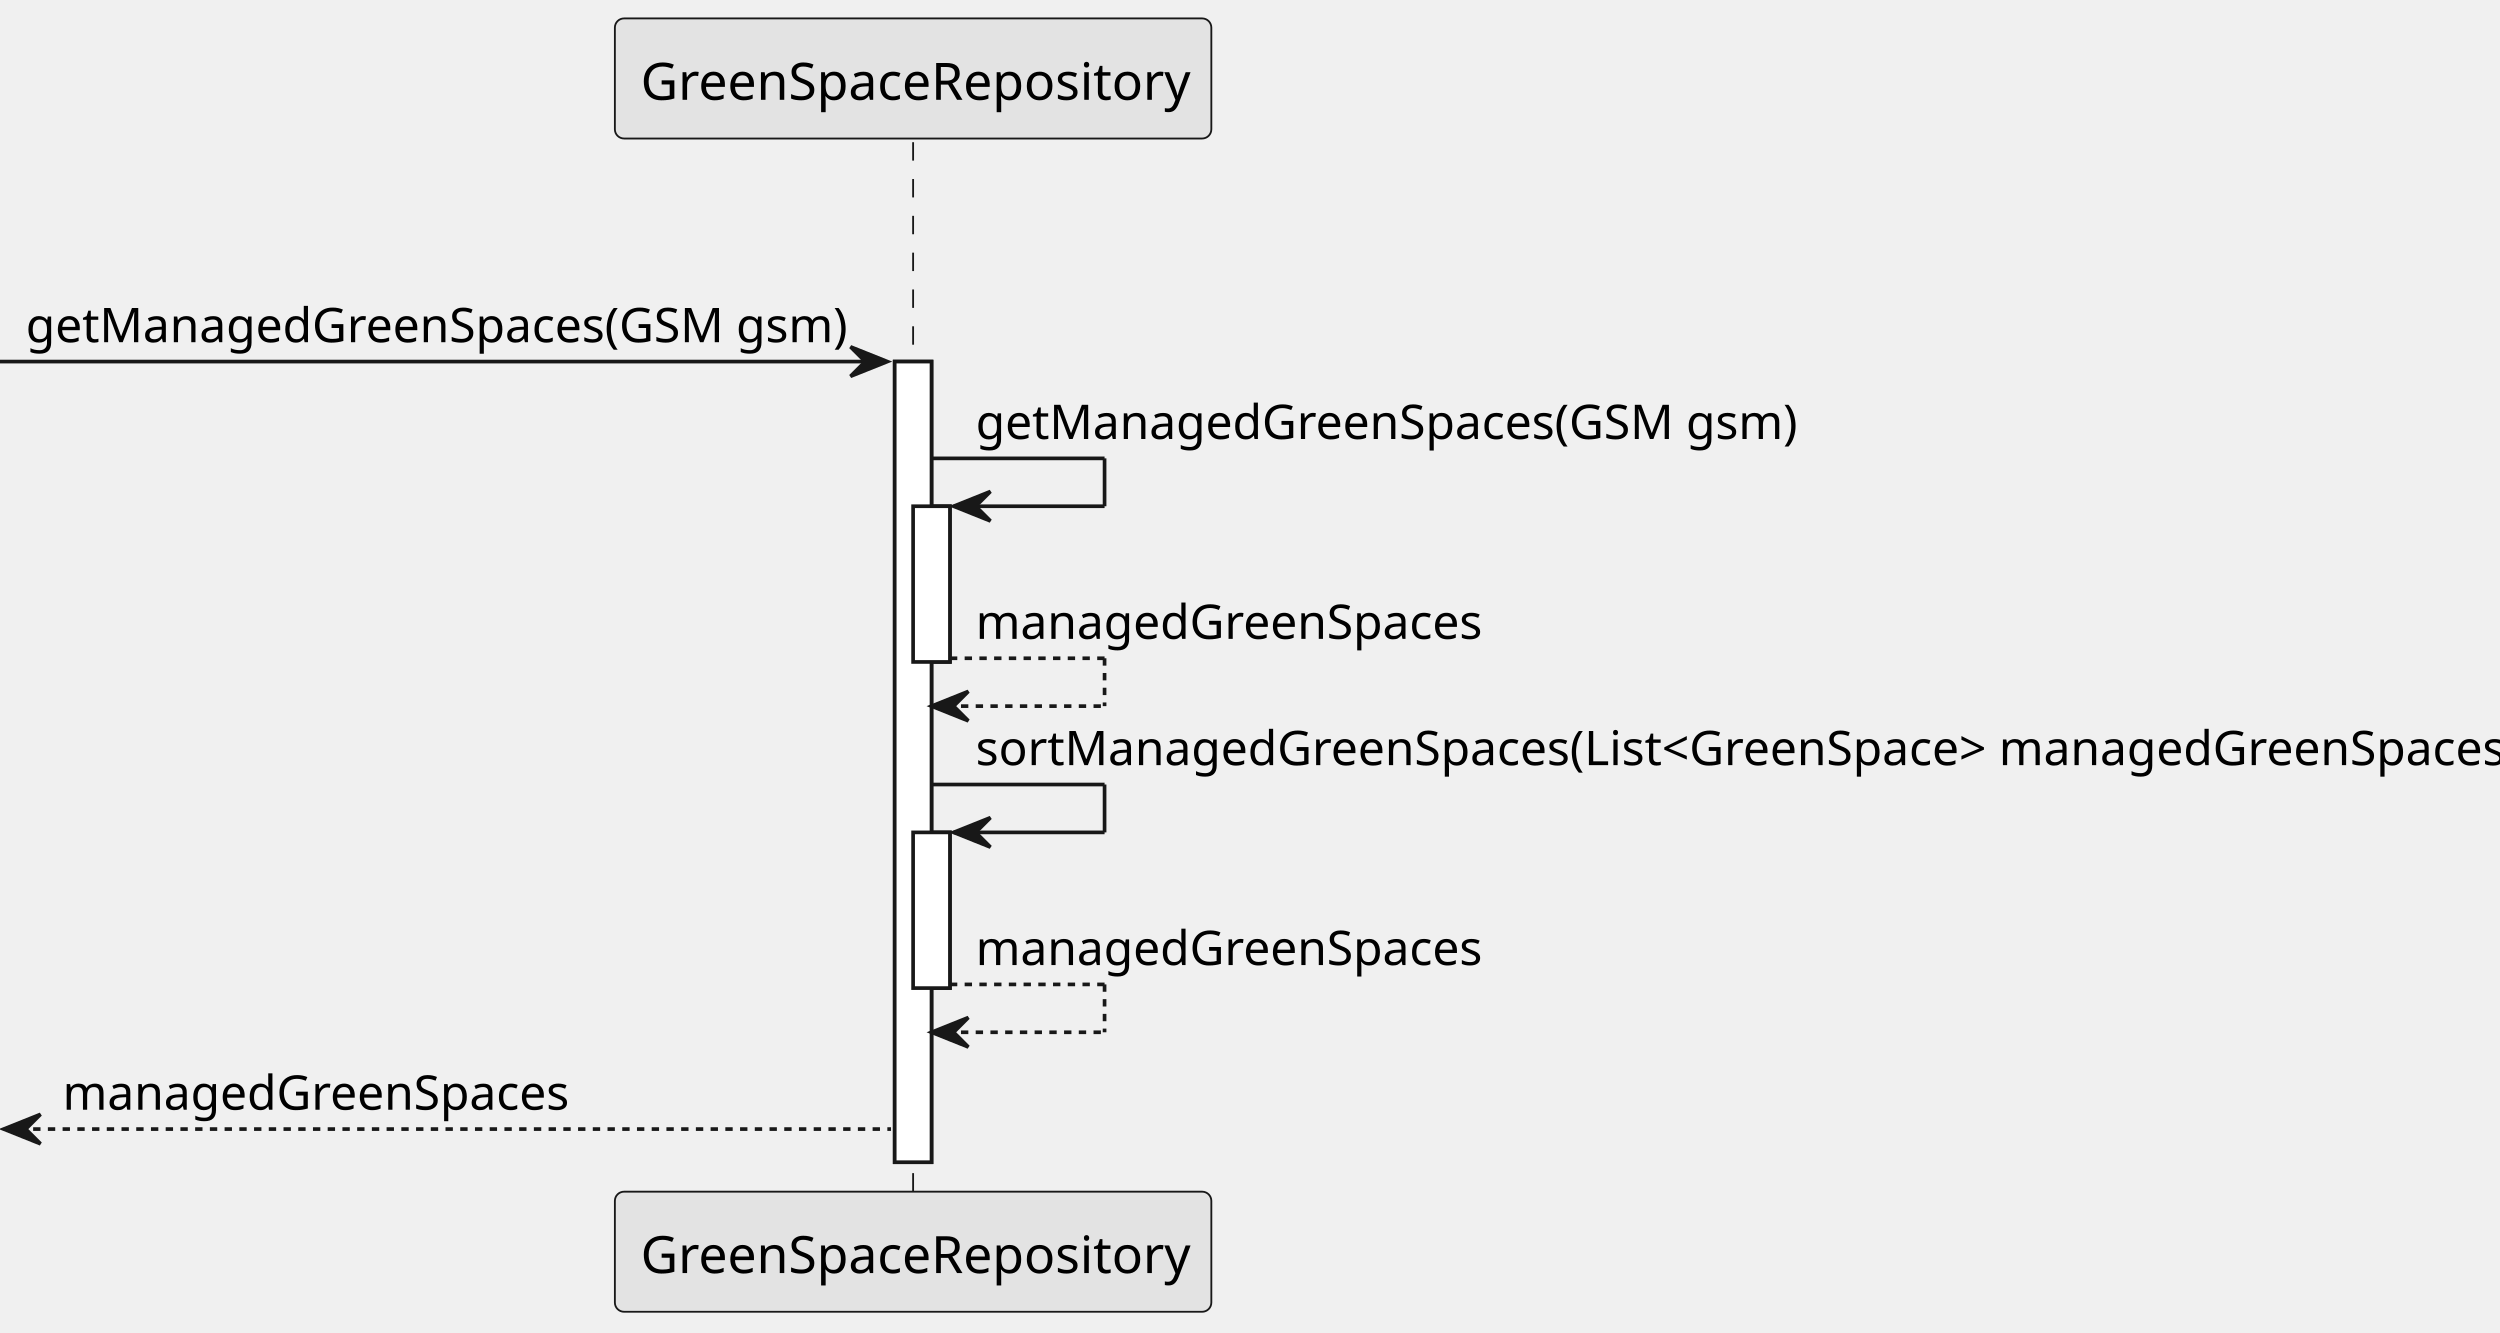
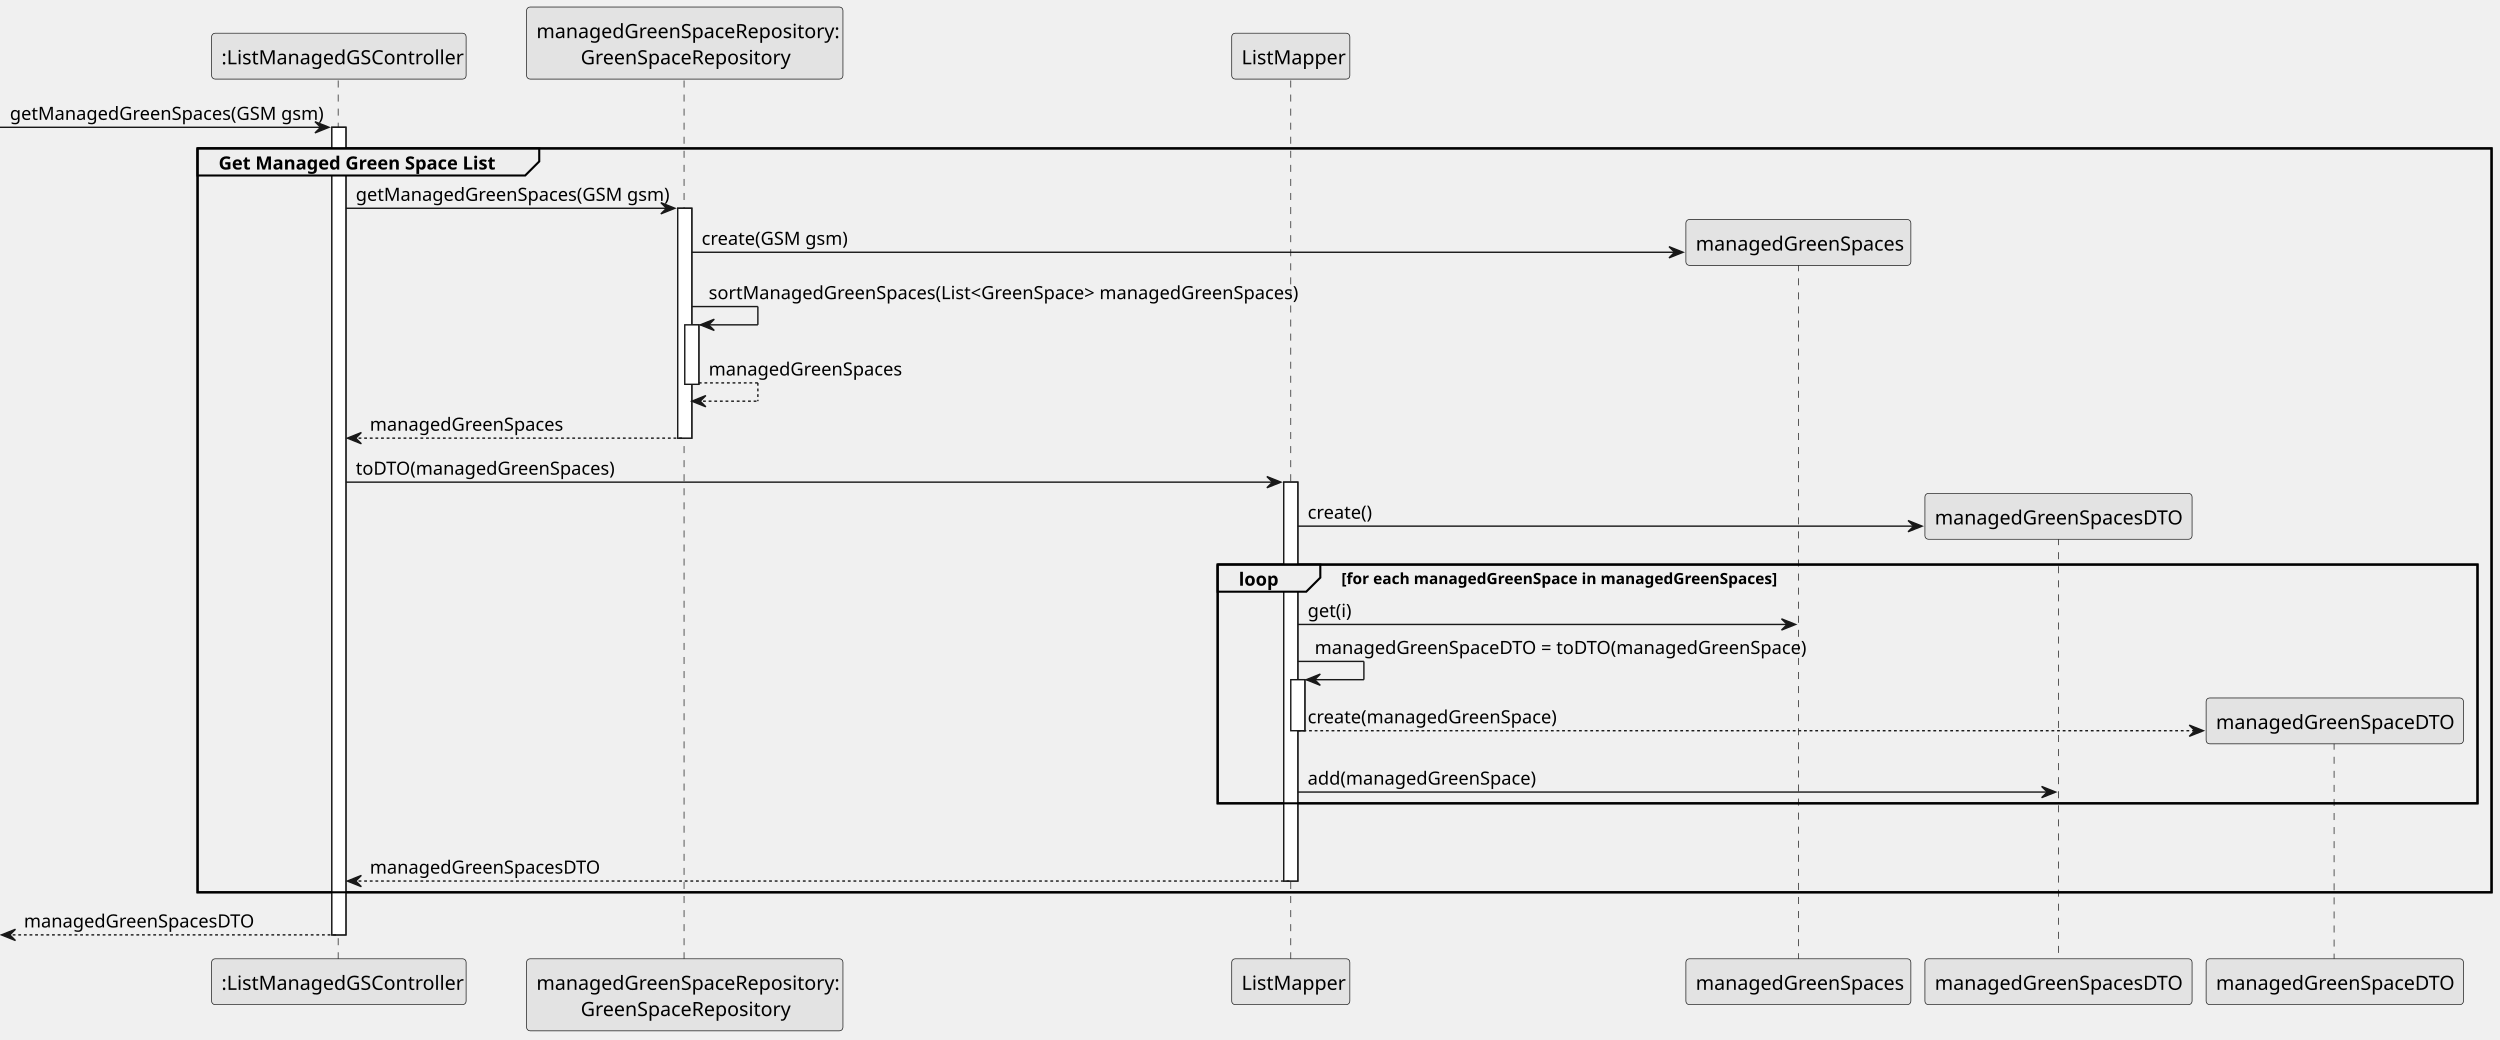
- <svg xmlns="http://www.w3.org/2000/svg" contentStyleType="text/css" height="362px" preserveAspectRatio="none" style="width:679px;height:362px;background:#FFFFFF;" version="1.1" viewBox="0 0 679 362" width="679px" zoomAndPan="magnify">
+ <svg xmlns="http://www.w3.org/2000/svg" contentStyleType="text/css" height="739px" preserveAspectRatio="none" style="width:1778px;height:739px;background:#FFFFFF;" version="1.1" viewBox="0 0 1778 739" width="1778px" zoomAndPan="magnify">
  <defs />
  <g>
-     <rect fill="#FFFFFF" height="217.455" style="stroke:#181818;stroke-width:1.0;" width="10" x="243" y="98.203" />
-     <rect fill="#FFFFFF" height="42.291" style="stroke:#181818;stroke-width:1.0;" width="10" x="248" y="137.494" />
-     <rect fill="#FFFFFF" height="42.291" style="stroke:#181818;stroke-width:1.0;" width="10" x="248" y="226.076" />
-     <line style="stroke:#181818;stroke-width:0.5;stroke-dasharray:5.0,5.0;" x1="248" x2="248" y1="38.621" y2="324.658" />
-     <rect fill="#E3E3E3" height="32.621" rx="2.5" ry="2.5" style="stroke:#181818;stroke-width:0.5;" width="162" x="167" y="5" />
-     <text fill="#000000" font-family="sans-serif" font-size="14" lengthAdjust="spacing" textLength="148" x="174" y="27.107">GreenSpaceRepository</text>
-     <rect fill="#E3E3E3" height="32.621" rx="2.5" ry="2.5" style="stroke:#181818;stroke-width:0.5;" width="162" x="167" y="323.658" />
-     <text fill="#000000" font-family="sans-serif" font-size="14" lengthAdjust="spacing" textLength="148" x="174" y="345.766">GreenSpaceRepository</text>
-     <rect fill="#FFFFFF" height="217.455" style="stroke:#181818;stroke-width:1.0;" width="10" x="243" y="98.203" />
-     <rect fill="#FFFFFF" height="42.291" style="stroke:#181818;stroke-width:1.0;" width="10" x="248" y="137.494" />
-     <rect fill="#FFFFFF" height="42.291" style="stroke:#181818;stroke-width:1.0;" width="10" x="248" y="226.076" />
-     <polygon fill="#181818" points="231,94.203,241,98.203,231,102.203,235,98.203" style="stroke:#181818;stroke-width:1.0;" />
-     <line style="stroke:#181818;stroke-width:1.0;" x1="0" x2="237" y1="98.203" y2="98.203" />
-     <text fill="#000000" font-family="sans-serif" font-size="13" lengthAdjust="spacing" textLength="217" x="7" y="92.94">getManagedGreenSpaces(GSM gsm)</text>
-     <line style="stroke:#181818;stroke-width:1.0;" x1="253" x2="300" y1="124.494" y2="124.494" />
-     <line style="stroke:#181818;stroke-width:1.0;" x1="300" x2="300" y1="124.494" y2="137.494" />
-     <line style="stroke:#181818;stroke-width:1.0;" x1="259" x2="300" y1="137.494" y2="137.494" />
-     <polygon fill="#181818" points="269,133.494,259,137.494,269,141.494,265,137.494" style="stroke:#181818;stroke-width:1.0;" />
-     <text fill="#000000" font-family="sans-serif" font-size="13" lengthAdjust="spacing" textLength="217" x="265" y="119.231">getManagedGreenSpaces(GSM gsm)</text>
-     <line style="stroke:#181818;stroke-width:1.0;stroke-dasharray:2.0,2.0;" x1="258" x2="300" y1="178.785" y2="178.785" />
-     <line style="stroke:#181818;stroke-width:1.0;stroke-dasharray:2.0,2.0;" x1="300" x2="300" y1="178.785" y2="191.785" />
-     <line style="stroke:#181818;stroke-width:1.0;stroke-dasharray:2.0,2.0;" x1="253" x2="300" y1="191.785" y2="191.785" />
-     <polygon fill="#181818" points="263,187.785,253,191.785,263,195.785,259,191.785" style="stroke:#181818;stroke-width:1.0;" />
-     <text fill="#000000" font-family="sans-serif" font-size="13" lengthAdjust="spacing" textLength="132" x="265" y="173.523">managedGreenSpaces</text>
-     <line style="stroke:#181818;stroke-width:1.0;" x1="253" x2="300" y1="213.076" y2="213.076" />
-     <line style="stroke:#181818;stroke-width:1.0;" x1="300" x2="300" y1="213.076" y2="226.076" />
-     <line style="stroke:#181818;stroke-width:1.0;" x1="259" x2="300" y1="226.076" y2="226.076" />
-     <polygon fill="#181818" points="269,222.076,259,226.076,269,230.076,265,226.076" style="stroke:#181818;stroke-width:1.0;" />
-     <text fill="#000000" font-family="sans-serif" font-size="13" lengthAdjust="spacing" textLength="407" x="265" y="207.814">sortManagedGreenSpaces(List&lt;GreenSpace&gt; managedGreenSpaces)</text>
-     <line style="stroke:#181818;stroke-width:1.0;stroke-dasharray:2.0,2.0;" x1="258" x2="300" y1="267.367" y2="267.367" />
-     <line style="stroke:#181818;stroke-width:1.0;stroke-dasharray:2.0,2.0;" x1="300" x2="300" y1="267.367" y2="280.367" />
-     <line style="stroke:#181818;stroke-width:1.0;stroke-dasharray:2.0,2.0;" x1="253" x2="300" y1="280.367" y2="280.367" />
-     <polygon fill="#181818" points="263,276.367,253,280.367,263,284.367,259,280.367" style="stroke:#181818;stroke-width:1.0;" />
-     <text fill="#000000" font-family="sans-serif" font-size="13" lengthAdjust="spacing" textLength="132" x="265" y="262.104">managedGreenSpaces</text>
-     <polygon fill="#181818" points="11,302.658,1,306.658,11,310.658,7,306.658" style="stroke:#181818;stroke-width:1.0;" />
-     <line style="stroke:#181818;stroke-width:1.0;stroke-dasharray:2.0,2.0;" x1="5" x2="242" y1="306.658" y2="306.658" />
-     <text fill="#000000" font-family="sans-serif" font-size="13" lengthAdjust="spacing" textLength="132" x="17" y="301.396">managedGreenSpaces</text>
+     <rect fill="#FFFFFF" height="574.356" style="stroke:#181818;stroke-width:1.0;" width="10" x="236" y="90.533" />
+     <rect fill="#FFFFFF" height="163.494" style="stroke:#181818;stroke-width:1.0;" width="10" x="482" y="148.115" />
+     <rect fill="#FFFFFF" height="42.291" style="stroke:#181818;stroke-width:1.0;" width="10" x="487" y="231.027" />
+     <rect fill="#FFFFFF" height="283.697" style="stroke:#181818;stroke-width:1.0;" width="10" x="913" y="342.9" />
+     <rect fill="#FFFFFF" height="36.291" style="stroke:#181818;stroke-width:1.0;" width="10" x="918" y="483.394" />
+     <rect fill="none" height="529.064" style="stroke:#000000;stroke-width:1.5;" width="1631.5" x="140.5" y="105.533" />
+     <rect fill="none" height="169.785" style="stroke:#000000;stroke-width:1.5;" width="896" x="866" y="401.522" />
+     <line style="stroke:#181818;stroke-width:0.5;stroke-dasharray:5.0,5.0;" x1="240.5" x2="240.5" y1="57.242" y2="682.889" />
+     <line style="stroke:#181818;stroke-width:0.5;stroke-dasharray:5.0,5.0;" x1="486.5" x2="486.5" y1="57.242" y2="682.889" />
+     <line style="stroke:#181818;stroke-width:0.5;stroke-dasharray:5.0,5.0;" x1="918" x2="918" y1="57.242" y2="682.889" />
+     <line style="stroke:#181818;stroke-width:0.5;stroke-dasharray:5.0,5.0;" x1="1279" x2="1279" y1="187.926" y2="682.889" />
+     <line style="stroke:#181818;stroke-width:0.5;stroke-dasharray:5.0,5.0;" x1="1464" x2="1464" y1="382.711" y2="682.889" />
+     <line style="stroke:#181818;stroke-width:0.5;stroke-dasharray:5.0,5.0;" x1="1660" x2="1660" y1="528.205" y2="682.889" />
+     <rect fill="#E3E3E3" height="32.621" rx="2.5" ry="2.5" style="stroke:#181818;stroke-width:0.5;" width="181" x="150.5" y="23.621" />
+     <text fill="#000000" font-family="sans-serif" font-size="14" lengthAdjust="spacing" textLength="167" x="157.5" y="45.728">:ListManagedGSController</text>
+     <rect fill="#E3E3E3" height="32.621" rx="2.5" ry="2.5" style="stroke:#181818;stroke-width:0.5;" width="181" x="150.5" y="681.889" />
+     <text fill="#000000" font-family="sans-serif" font-size="14" lengthAdjust="spacing" textLength="167" x="157.5" y="703.996">:ListManagedGSController</text>
+     <rect fill="#E3E3E3" height="51.242" rx="2.5" ry="2.5" style="stroke:#181818;stroke-width:0.5;" width="225" x="374.5" y="5" />
+     <text fill="#000000" font-family="sans-serif" font-size="14" lengthAdjust="spacing" textLength="211" x="381.5" y="27.107">managedGreenSpaceRepository:</text>
+     <text fill="#000000" font-family="sans-serif" font-size="14" lengthAdjust="spacing" textLength="148" x="413" y="45.728">GreenSpaceRepository</text>
+     <rect fill="#E3E3E3" height="51.242" rx="2.5" ry="2.5" style="stroke:#181818;stroke-width:0.5;" width="225" x="374.5" y="681.889" />
+     <text fill="#000000" font-family="sans-serif" font-size="14" lengthAdjust="spacing" textLength="211" x="381.5" y="703.996">managedGreenSpaceRepository:</text>
+     <text fill="#000000" font-family="sans-serif" font-size="14" lengthAdjust="spacing" textLength="148" x="413" y="722.617">GreenSpaceRepository</text>
+     <rect fill="#E3E3E3" height="32.621" rx="2.5" ry="2.5" style="stroke:#181818;stroke-width:0.5;" width="84" x="876" y="23.621" />
+     <text fill="#000000" font-family="sans-serif" font-size="14" lengthAdjust="spacing" textLength="70" x="883" y="45.728">ListMapper</text>
+     <rect fill="#E3E3E3" height="32.621" rx="2.5" ry="2.5" style="stroke:#181818;stroke-width:0.5;" width="84" x="876" y="681.889" />
+     <text fill="#000000" font-family="sans-serif" font-size="14" lengthAdjust="spacing" textLength="70" x="883" y="703.996">ListMapper</text>
+     <rect fill="#E3E3E3" height="32.621" rx="2.5" ry="2.5" style="stroke:#181818;stroke-width:0.5;" width="160" x="1199" y="681.889" />
+     <text fill="#000000" font-family="sans-serif" font-size="14" lengthAdjust="spacing" textLength="146" x="1206" y="703.996">managedGreenSpaces</text>
+     <rect fill="#E3E3E3" height="32.621" rx="2.5" ry="2.5" style="stroke:#181818;stroke-width:0.5;" width="190" x="1369" y="681.889" />
+     <text fill="#000000" font-family="sans-serif" font-size="14" lengthAdjust="spacing" textLength="176" x="1376" y="703.996">managedGreenSpacesDTO</text>
+     <rect fill="#E3E3E3" height="32.621" rx="2.5" ry="2.5" style="stroke:#181818;stroke-width:0.5;" width="183" x="1569" y="681.889" />
+     <text fill="#000000" font-family="sans-serif" font-size="14" lengthAdjust="spacing" textLength="169" x="1576" y="703.996">managedGreenSpaceDTO</text>
+     <rect fill="#FFFFFF" height="574.356" style="stroke:#181818;stroke-width:1.0;" width="10" x="236" y="90.533" />
+     <rect fill="#FFFFFF" height="163.494" style="stroke:#181818;stroke-width:1.0;" width="10" x="482" y="148.115" />
+     <rect fill="#FFFFFF" height="42.291" style="stroke:#181818;stroke-width:1.0;" width="10" x="487" y="231.027" />
+     <rect fill="#FFFFFF" height="283.697" style="stroke:#181818;stroke-width:1.0;" width="10" x="913" y="342.9" />
+     <rect fill="#FFFFFF" height="36.291" style="stroke:#181818;stroke-width:1.0;" width="10" x="918" y="483.394" />
+     <polygon fill="#181818" points="224,86.533,234,90.533,224,94.533,228,90.533" style="stroke:#181818;stroke-width:1.0;" />
+     <line style="stroke:#181818;stroke-width:1.0;" x1="0" x2="230" y1="90.533" y2="90.533" />
+     <text fill="#000000" font-family="sans-serif" font-size="13" lengthAdjust="spacing" textLength="217" x="7" y="85.27">getManagedGreenSpaces(GSM gsm)</text>
+     <path d="M140.5,105.533 L383.5,105.533 L383.5,114.824 L373.5,124.824 L140.5,124.824 L140.5,105.533 " fill="#EEEEEE" style="stroke:#000000;stroke-width:1.5;" />
+     <rect fill="none" height="529.064" style="stroke:#000000;stroke-width:1.5;" width="1631.5" x="140.5" y="105.533" />
+     <text fill="#000000" font-family="sans-serif" font-size="13" font-weight="bold" lengthAdjust="spacing" textLength="198" x="155.5" y="120.561">Get Managed Green Space List</text>
+     <polygon fill="#181818" points="470,144.115,480,148.115,470,152.115,474,148.115" style="stroke:#181818;stroke-width:1.0;" />
+     <line style="stroke:#181818;stroke-width:1.0;" x1="246" x2="476" y1="148.115" y2="148.115" />
+     <text fill="#000000" font-family="sans-serif" font-size="13" lengthAdjust="spacing" textLength="217" x="253" y="142.852">getManagedGreenSpaces(GSM gsm)</text>
+     <polygon fill="#181818" points="1187,175.406,1197,179.406,1187,183.406,1191,179.406" style="stroke:#181818;stroke-width:1.0;" />
+     <line style="stroke:#181818;stroke-width:1.0;" x1="492" x2="1193" y1="179.406" y2="179.406" />
+     <text fill="#000000" font-family="sans-serif" font-size="13" lengthAdjust="spacing" textLength="103" x="499" y="174.144">create(GSM gsm)</text>
+     <rect fill="#E3E3E3" height="32.621" rx="2.5" ry="2.5" style="stroke:#181818;stroke-width:0.5;" width="160" x="1199" y="156.115" />
+     <text fill="#000000" font-family="sans-serif" font-size="14" lengthAdjust="spacing" textLength="146" x="1206" y="178.223">managedGreenSpaces</text>
+     <line style="stroke:#181818;stroke-width:1.0;" x1="492" x2="539" y1="218.027" y2="218.027" />
+     <line style="stroke:#181818;stroke-width:1.0;" x1="539" x2="539" y1="218.027" y2="231.027" />
+     <line style="stroke:#181818;stroke-width:1.0;" x1="498" x2="539" y1="231.027" y2="231.027" />
+     <polygon fill="#181818" points="508,227.027,498,231.027,508,235.027,504,231.027" style="stroke:#181818;stroke-width:1.0;" />
+     <text fill="#000000" font-family="sans-serif" font-size="13" lengthAdjust="spacing" textLength="407" x="504" y="212.765">sortManagedGreenSpaces(List&lt;GreenSpace&gt; managedGreenSpaces)</text>
+     <line style="stroke:#181818;stroke-width:1.0;stroke-dasharray:2.0,2.0;" x1="497" x2="539" y1="272.318" y2="272.318" />
+     <line style="stroke:#181818;stroke-width:1.0;stroke-dasharray:2.0,2.0;" x1="539" x2="539" y1="272.318" y2="285.318" />
+     <line style="stroke:#181818;stroke-width:1.0;stroke-dasharray:2.0,2.0;" x1="492" x2="539" y1="285.318" y2="285.318" />
+     <polygon fill="#181818" points="502,281.318,492,285.318,502,289.318,498,285.318" style="stroke:#181818;stroke-width:1.0;" />
+     <text fill="#000000" font-family="sans-serif" font-size="13" lengthAdjust="spacing" textLength="132" x="504" y="267.056">managedGreenSpaces</text>
+     <polygon fill="#181818" points="257,307.609,247,311.609,257,315.609,253,311.609" style="stroke:#181818;stroke-width:1.0;" />
+     <line style="stroke:#181818;stroke-width:1.0;stroke-dasharray:2.0,2.0;" x1="251" x2="486" y1="311.609" y2="311.609" />
+     <text fill="#000000" font-family="sans-serif" font-size="13" lengthAdjust="spacing" textLength="132" x="263" y="306.347">managedGreenSpaces</text>
+     <polygon fill="#181818" points="901,338.9,911,342.9,901,346.9,905,342.9" style="stroke:#181818;stroke-width:1.0;" />
+     <line style="stroke:#181818;stroke-width:1.0;" x1="246" x2="907" y1="342.9" y2="342.9" />
+     <text fill="#000000" font-family="sans-serif" font-size="13" lengthAdjust="spacing" textLength="177" x="253" y="337.638">toDTO(managedGreenSpaces)</text>
+     <polygon fill="#181818" points="1357,370.191,1367,374.191,1357,378.191,1361,374.191" style="stroke:#181818;stroke-width:1.0;" />
+     <line style="stroke:#181818;stroke-width:1.0;" x1="923" x2="1363" y1="374.191" y2="374.191" />
+     <text fill="#000000" font-family="sans-serif" font-size="13" lengthAdjust="spacing" textLength="44" x="930" y="368.929">create()</text>
+     <rect fill="#E3E3E3" height="32.621" rx="2.5" ry="2.5" style="stroke:#181818;stroke-width:0.5;" width="190" x="1369" y="350.9" />
+     <text fill="#000000" font-family="sans-serif" font-size="14" lengthAdjust="spacing" textLength="176" x="1376" y="373.008">managedGreenSpacesDTO</text>
+     <path d="M866,401.522 L939,401.522 L939,410.812 L929,420.812 L866,420.812 L866,401.522 " fill="#EEEEEE" style="stroke:#000000;stroke-width:1.5;" />
+     <rect fill="none" height="169.785" style="stroke:#000000;stroke-width:1.5;" width="896" x="866" y="401.522" />
+     <text fill="#000000" font-family="sans-serif" font-size="13" font-weight="bold" lengthAdjust="spacing" textLength="28" x="881" y="416.55">loop</text>
+     <text fill="#000000" font-family="sans-serif" font-size="11" font-weight="bold" lengthAdjust="spacing" textLength="315" x="954" y="415.392">[for each managedGreenSpace in managedGreenSpaces]</text>
+     <polygon fill="#181818" points="1267,440.103,1277,444.103,1267,448.103,1271,444.103" style="stroke:#181818;stroke-width:1.0;" />
+     <line style="stroke:#181818;stroke-width:1.0;" x1="923" x2="1273" y1="444.103" y2="444.103" />
+     <text fill="#000000" font-family="sans-serif" font-size="13" lengthAdjust="spacing" textLength="29" x="930" y="438.841">get(i)</text>
+     <line style="stroke:#181818;stroke-width:1.0;" x1="923" x2="970" y1="470.394" y2="470.394" />
+     <line style="stroke:#181818;stroke-width:1.0;" x1="970" x2="970" y1="470.394" y2="483.394" />
+     <line style="stroke:#181818;stroke-width:1.0;" x1="929" x2="970" y1="483.394" y2="483.394" />
+     <polygon fill="#181818" points="939,479.394,929,483.394,939,487.394,935,483.394" style="stroke:#181818;stroke-width:1.0;" />
+     <text fill="#000000" font-family="sans-serif" font-size="13" lengthAdjust="spacing" textLength="337" x="935" y="465.132">managedGreenSpaceDTO = toDTO(managedGreenSpace)</text>
+     <polygon fill="#181818" points="1557,515.686,1567,519.686,1557,523.686,1561,519.686" style="stroke:#181818;stroke-width:1.0;" />
+     <line style="stroke:#181818;stroke-width:1.0;stroke-dasharray:2.0,2.0;" x1="923" x2="1563" y1="519.686" y2="519.686" />
+     <text fill="#000000" font-family="sans-serif" font-size="13" lengthAdjust="spacing" textLength="169" x="930" y="514.423">create(managedGreenSpace)</text>
+     <rect fill="#E3E3E3" height="32.621" rx="2.5" ry="2.5" style="stroke:#181818;stroke-width:0.5;" width="183" x="1569" y="496.394" />
+     <text fill="#000000" font-family="sans-serif" font-size="14" lengthAdjust="spacing" textLength="169" x="1576" y="518.502">managedGreenSpaceDTO</text>
+     <polygon fill="#181818" points="1452,559.307,1462,563.307,1452,567.307,1456,563.307" style="stroke:#181818;stroke-width:1.0;" />
+     <line style="stroke:#181818;stroke-width:1.0;" x1="923" x2="1458" y1="563.307" y2="563.307" />
+     <text fill="#000000" font-family="sans-serif" font-size="13" lengthAdjust="spacing" textLength="154" x="930" y="558.044">add(managedGreenSpace)</text>
+     <polygon fill="#181818" points="257,622.598,247,626.598,257,630.598,253,626.598" style="stroke:#181818;stroke-width:1.0;" />
+     <line style="stroke:#181818;stroke-width:1.0;stroke-dasharray:2.0,2.0;" x1="251" x2="917" y1="626.598" y2="626.598" />
+     <text fill="#000000" font-family="sans-serif" font-size="13" lengthAdjust="spacing" textLength="158" x="263" y="621.335">managedGreenSpacesDTO</text>
+     <polygon fill="#181818" points="11,660.889,1,664.889,11,668.889,7,664.889" style="stroke:#181818;stroke-width:1.0;" />
+     <line style="stroke:#181818;stroke-width:1.0;stroke-dasharray:2.0,2.0;" x1="5" x2="240" y1="664.889" y2="664.889" />
+     <text fill="#000000" font-family="sans-serif" font-size="13" lengthAdjust="spacing" textLength="158" x="17" y="659.626">managedGreenSpacesDTO</text>
  </g>
</svg>
